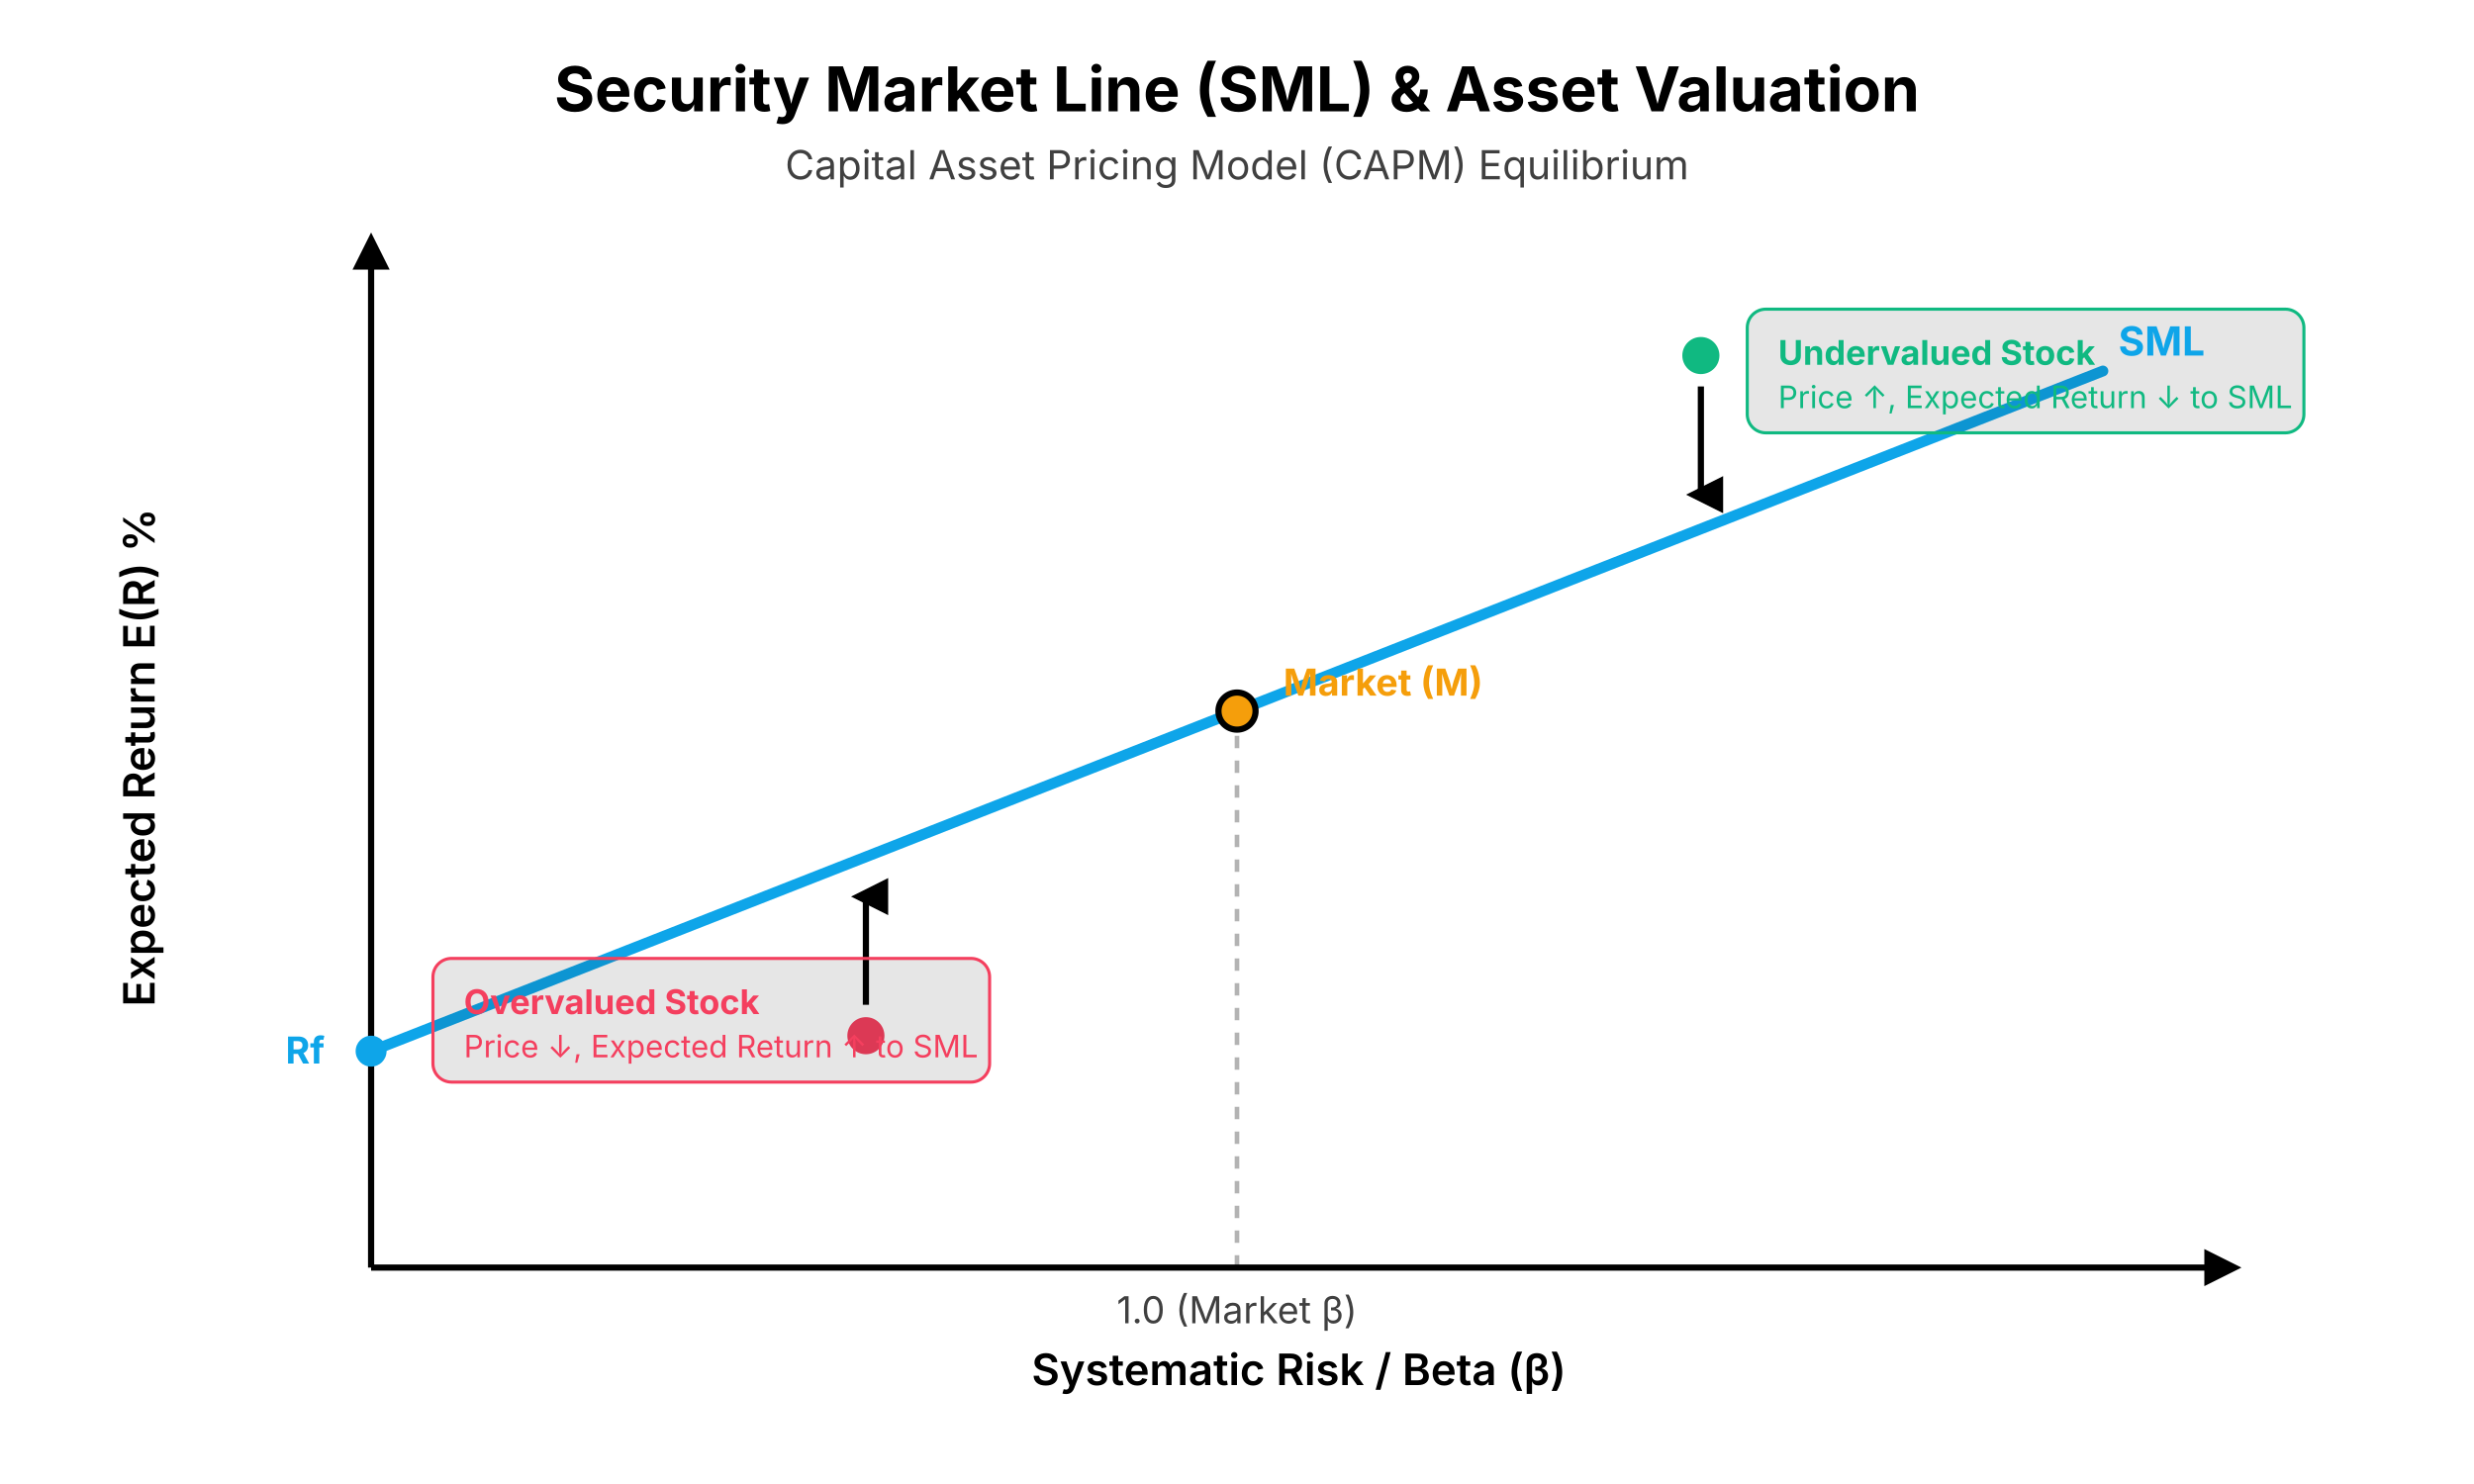
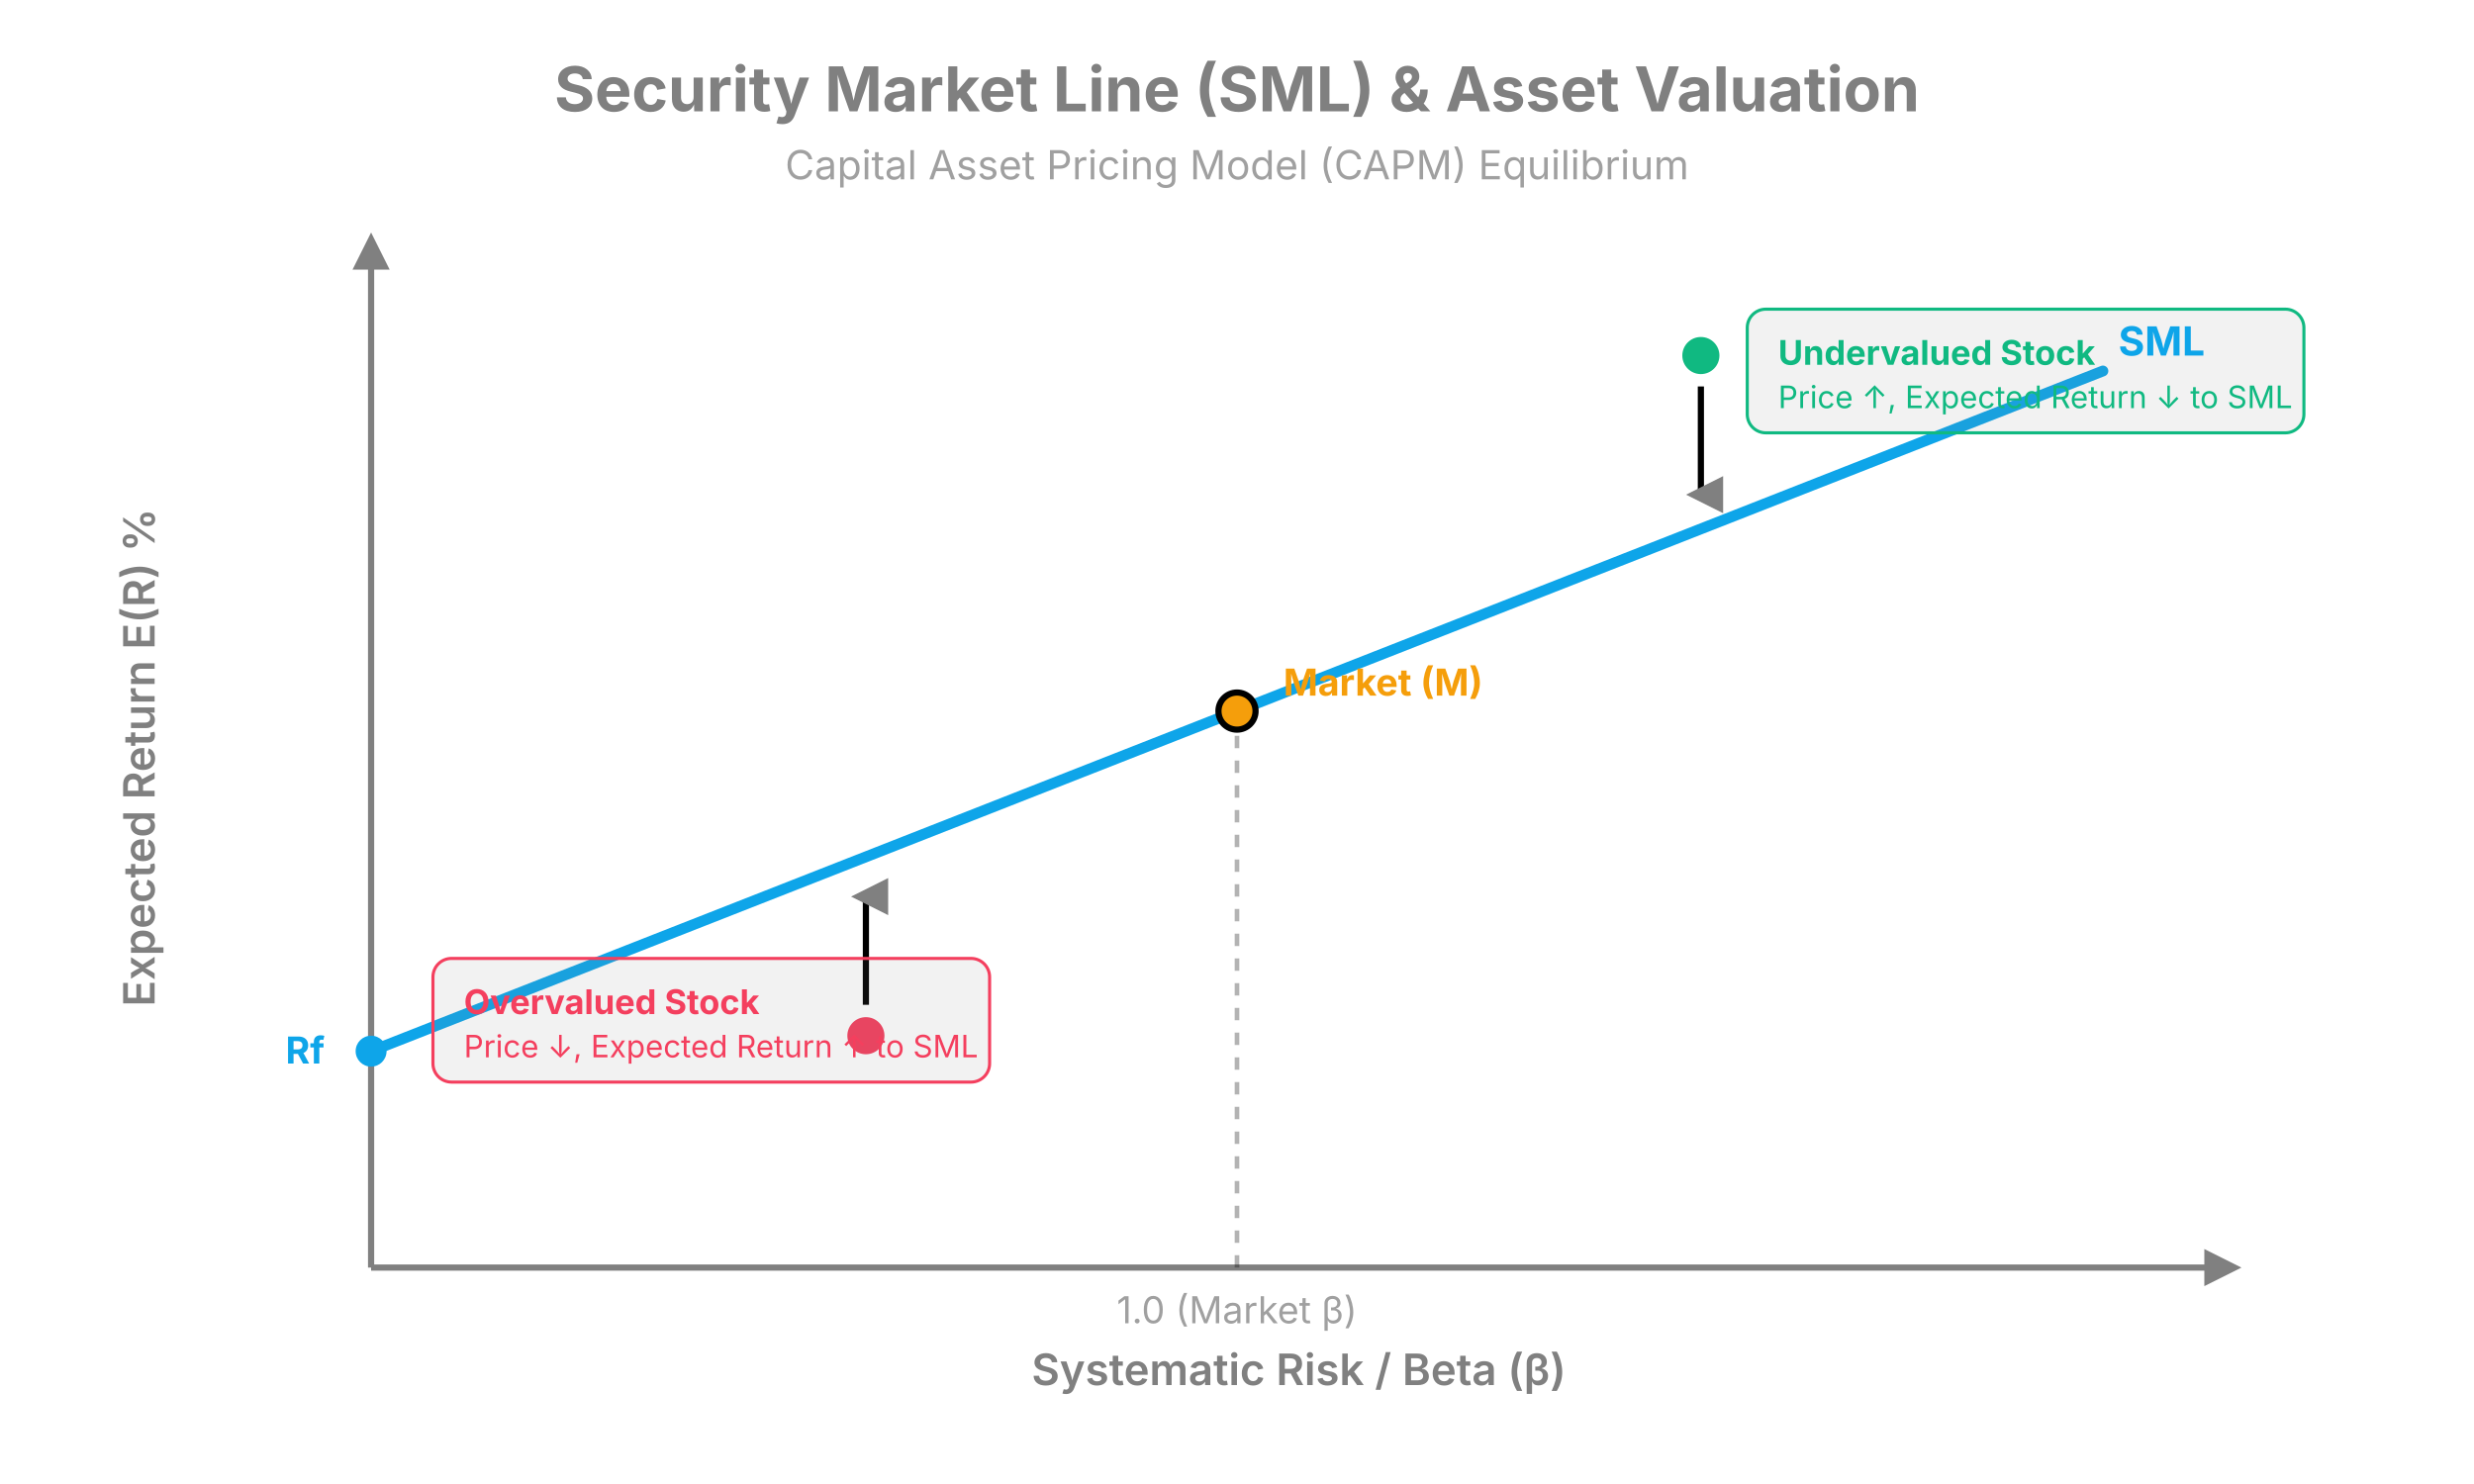
<svg xmlns="http://www.w3.org/2000/svg" viewBox="0 0 800 480" width="100%" height="100%" style="font-family: system-ui, -apple-system, sans-serif;">
  <defs>
    <marker id="arrow6" viewBox="0 0 10 10" refX="6" refY="5" markerWidth="6" markerHeight="6" orient="auto-start-reverse">
-       <path d="M 0 0 L 10 5 L 0 10 z" fill="currentColor" />
+       <path d="M 0 0 L 10 5 L 0 10 z" fill="grey" />
    </marker>
    <marker id="arrow-down" viewBox="0 0 10 10" refX="5" refY="6" markerWidth="6" markerHeight="6" orient="auto-start-reverse">
-       <path d="M 0 0 L 5 10 L 10 0 z" fill="currentColor" />
+       <path d="M 0 0 L 5 10 L 10 0 z" fill="grey" />
    </marker>
    <marker id="arrow-up" viewBox="0 0 10 10" refX="5" refY="4" markerWidth="6" markerHeight="6" orient="auto-start-reverse">
-       <path d="M 0 10 L 5 0 L 10 10 z" fill="currentColor" />
+       <path d="M 0 10 L 5 0 L 10 10 z" fill="grey" />
    </marker>
  </defs>
-   <text x="400" y="36" text-anchor="middle" font-size="20" font-weight="700" fill="currentColor">Security Market Line (SML) &amp; Asset Valuation</text>
-   <text x="400" y="58" text-anchor="middle" font-size="13" fill="currentColor" opacity="0.75">Capital Asset Pricing Model (CAPM) Equilibrium</text>
-   <line x1="120" y1="410" x2="120" y2="80" stroke="currentColor" stroke-width="2" marker-end="url(#arrow6)" />
-   <line x1="120" y1="410" x2="720" y2="410" stroke="currentColor" stroke-width="2" marker-end="url(#arrow6)" />
-   <text x="50" y="245" font-size="14" font-weight="600" fill="currentColor" transform="rotate(-90 50 245)" text-anchor="middle">Expected Return E(R) %</text>
-   <text x="420" y="448" font-size="14" font-weight="600" fill="currentColor" text-anchor="middle">Systematic Risk / Beta (β)</text>
+   <text x="400" y="36" text-anchor="middle" font-size="20" font-weight="700" fill="grey">Security Market Line (SML) &amp; Asset Valuation</text>
+   <text x="400" y="58" text-anchor="middle" font-size="13" fill="grey" opacity="0.75">Capital Asset Pricing Model (CAPM) Equilibrium</text>
+   <line x1="120" y1="410" x2="120" y2="80" stroke="grey" stroke-width="2" marker-end="url(#arrow6)" />
+   <line x1="120" y1="410" x2="720" y2="410" stroke="grey" stroke-width="2" marker-end="url(#arrow6)" />
+   <text x="50" y="245" font-size="14" font-weight="600" fill="grey" transform="rotate(-90 50 245)" text-anchor="middle">Expected Return E(R) %</text>
+   <text x="420" y="448" font-size="14" font-weight="600" fill="grey" text-anchor="middle">Systematic Risk / Beta (β)</text>
  <line x1="120" y1="340" x2="680" y2="120" stroke="#0ea5e9" stroke-width="3.5" stroke-linecap="round" />
  <circle cx="120" cy="340" r="5" fill="#0ea5e9" />
  <text x="105" y="344" font-size="12" font-weight="700" fill="#0ea5e9" text-anchor="end">Rf</text>
  <line x1="400" y1="410" x2="400" y2="230" stroke="currentColor" stroke-opacity="0.3" stroke-width="1.5" stroke-dasharray="4 4" />
  <circle cx="400" cy="230" r="6" fill="#f59e0b" stroke="currentColor" stroke-width="2" />
-   <text x="400" y="428" font-size="12" fill="currentColor" opacity="0.75" text-anchor="middle">1.0 (Market β)</text>
+   <text x="400" y="428" font-size="12" fill="grey" opacity="0.75" text-anchor="middle">1.0 (Market β)</text>
  <text x="415" y="225" font-size="12" font-weight="700" fill="#f59e0b">Market (M)</text>
  <circle cx="550" cy="115" r="6" fill="#10b981" />
  <line x1="550" y1="125" x2="550" y2="160" stroke="currentColor" stroke-width="2" marker-end="url(#arrow-down)" />
  <circle cx="280" cy="335" r="6" fill="#f43f5e" />
  <line x1="280" y1="325" x2="280" y2="290" stroke="currentColor" stroke-width="2" marker-end="url(#arrow-up)" />
  <g transform="translate(565, 100)">
-     <rect x="0" y="0" width="180" height="40" rx="6" fill="currentColor" fill-opacity="0.1" stroke="#10b981" stroke-width="1" />
+     <rect x="0" y="0" width="180" height="40" rx="6" fill="grey" fill-opacity="0.1" stroke="#10b981" stroke-width="1" />
    <text x="10" y="18" font-size="11" font-weight="700" fill="#10b981">Undervalued Stock</text>
    <text x="10" y="32" font-size="10" fill="#10b981">Price ↑, Expected Return ↓ to SML</text>
  </g>
  <g transform="translate(140, 310)">
-     <rect x="0" y="0" width="180" height="40" rx="6" fill="currentColor" fill-opacity="0.1" stroke="#f43f5e" stroke-width="1" />
+     <rect x="0" y="0" width="180" height="40" rx="6" fill="grey" fill-opacity="0.1" stroke="#f43f5e" stroke-width="1" />
    <text x="10" y="18" font-size="11" font-weight="700" fill="#f43f5e">Overvalued Stock</text>
    <text x="10" y="32" font-size="10" fill="#f43f5e">Price ↓, Expected Return ↑ to SML</text>
  </g>
  <text x="685" y="115" font-size="13" font-weight="700" fill="#0ea5e9">SML</text>
</svg>
